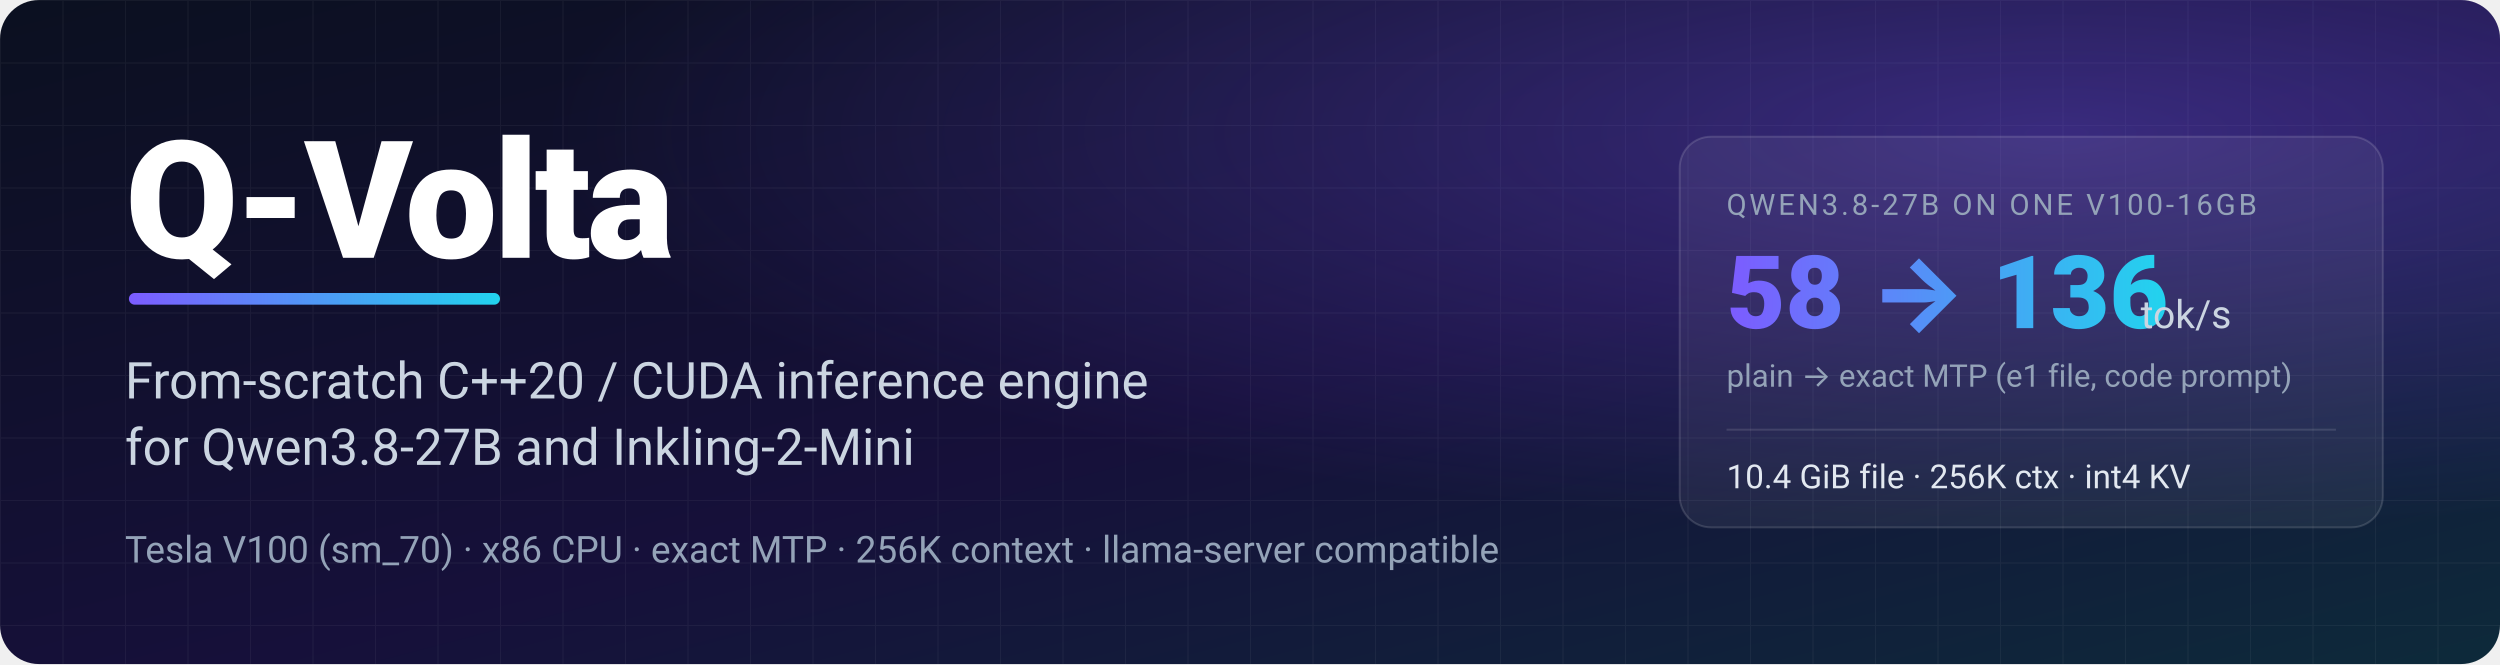
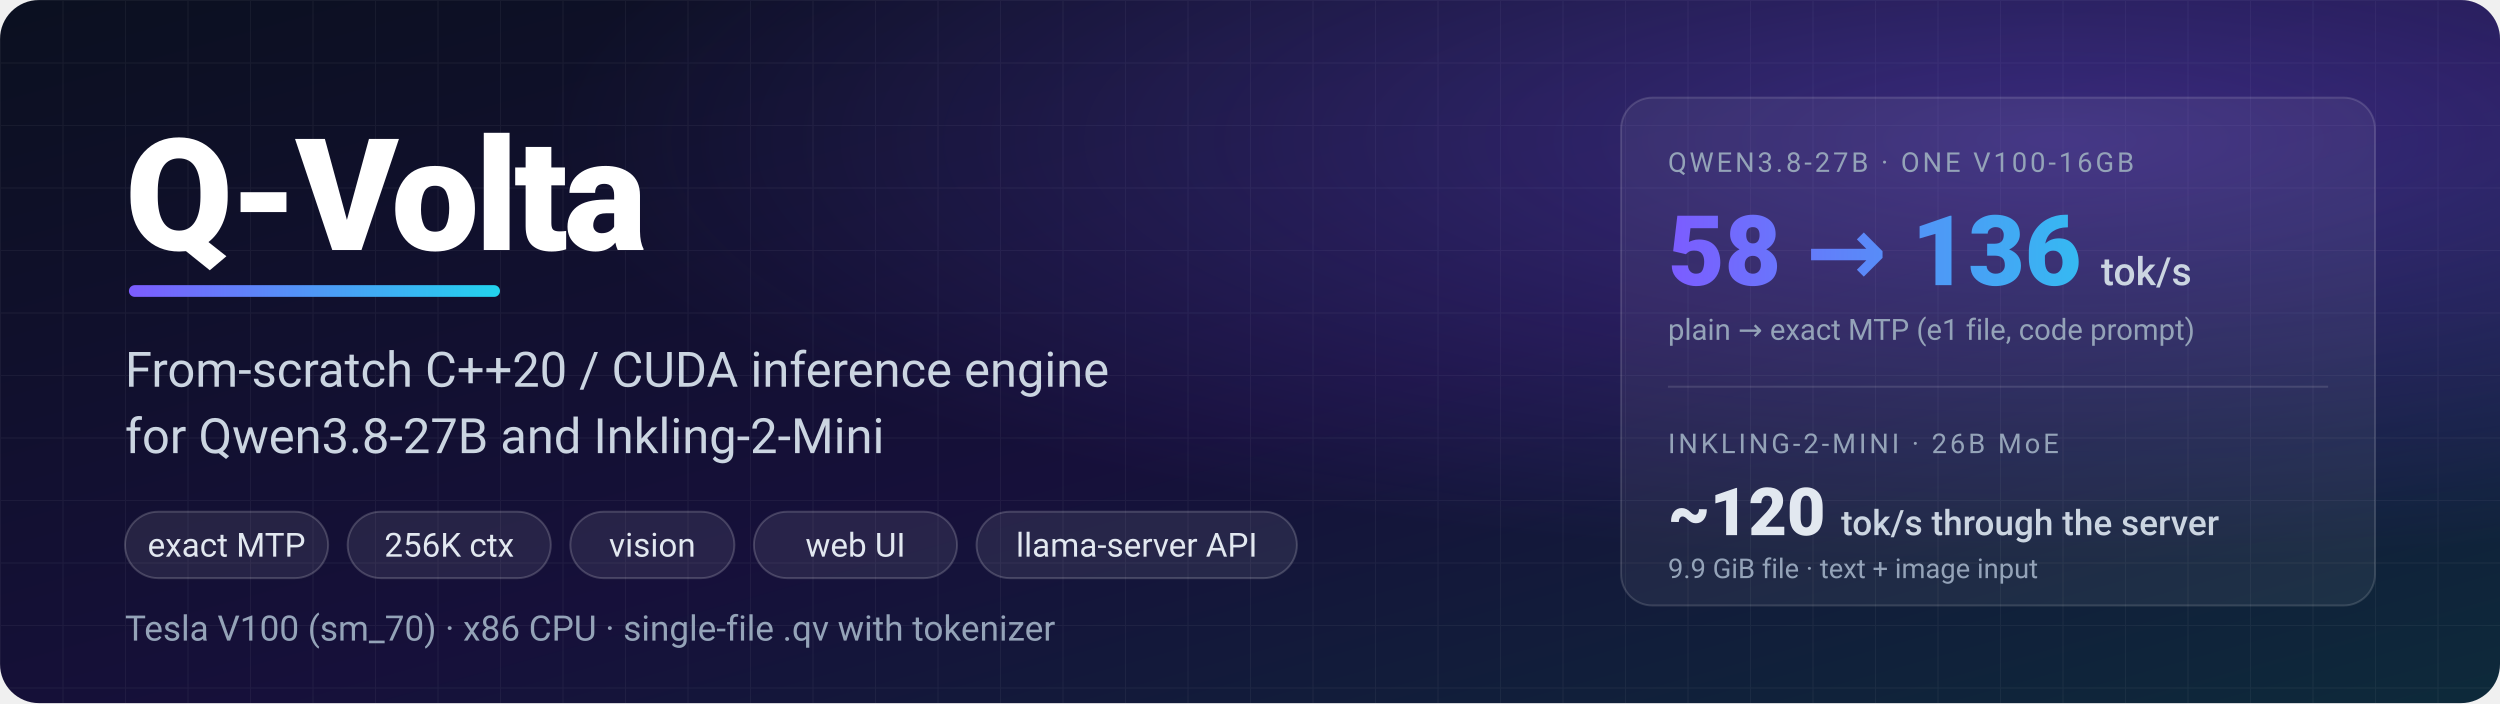
- <svg xmlns="http://www.w3.org/2000/svg" width="1280" height="340" viewBox="0 0 1280 340" role="img" aria-label="Q-Volta: fast LLM inference on one Tesla V100 and on CPUs">
+ <svg xmlns="http://www.w3.org/2000/svg" width="1280" height="360" viewBox="0 0 1280 360" role="img" aria-label="Q-Volta: fast LLM inference on one Tesla V100 and on CPUs">
  <defs>
    <linearGradient id="bg" x1="0" y1="0" x2="1" y2="1">
      <stop offset="0" stop-color="#0b1020" />
      <stop offset="0.55" stop-color="#16103a" />
      <stop offset="1" stop-color="#0d2a3a" />
    </linearGradient>
    <linearGradient id="ac" x1="0" y1="0" x2="1" y2="0">
      <stop offset="0" stop-color="#7c5cff" />
      <stop offset="1" stop-color="#22d3ee" />
    </linearGradient>
    <radialGradient id="glow" cx="0.82" cy="0.2" r="0.6">
      <stop offset="0" stop-color="#7c5cff" stop-opacity="0.35" />
      <stop offset="1" stop-color="#7c5cff" stop-opacity="0" />
    </radialGradient>
    <pattern id="grid" width="32" height="32" patternUnits="userSpaceOnUse">
      <path d="M32 0H0V32" fill="none" stroke="#ffffff" stroke-opacity="0.05" />
    </pattern>
  </defs>
-   <rect width="1280" height="340" rx="20" fill="url(#bg)" />
-   <rect width="1280" height="340" rx="20" fill="url(#grid)" />
-   <rect width="1280" height="340" rx="20" fill="url(#glow)" />
-   <g font-family="system-ui,-apple-system,Segoe UI,Roboto,sans-serif">
-     <text x="64" y="132" font-size="84" font-weight="800" fill="#fff" letter-spacing="-2">Q-Volta</text>
-     <rect x="66" y="150" width="190" height="6" rx="3" fill="url(#ac)" />
-     <text x="64" y="204" font-size="26" fill="#cbd5e1">From-scratch C++20 / CUDA inference engine</text>
-     <text x="64" y="238" font-size="26" fill="#cbd5e1">for Qwen3.8-27B and Inkling-2-Mini</text>
-     <text x="64" y="288" font-size="19" fill="#94a3b8">Tesla V100 (sm_70)  ·  x86 CPU  ·  exact MTP  ·  256K context  ·  llama-server compatible</text>
-     <g transform="translate(860,70)">
-       <rect width="360" height="200" rx="16" fill="#ffffff" fill-opacity="0.06" stroke="#ffffff" stroke-opacity="0.14" />
-       <text x="24" y="40" font-size="15" fill="#94a3b8" letter-spacing="1.5">QWEN3.8-27B ON ONE V100-16GB</text>
-       <text x="24" y="98" font-size="52" font-weight="800" fill="url(#ac)">58 → 136</text>
-       <text x="236" y="98" font-size="20" fill="#cbd5e1">tok/s</text>
-       <text x="24" y="128" font-size="16" fill="#94a3b8">plain → exact MTP (e1 file, code prompt)</text>
-       <line x1="24" x2="336" y1="150" y2="150" stroke="#ffffff" stroke-opacity="0.12" />
-       <text x="24" y="180" font-size="17" fill="#e2e8f0">10.4 GiB file   ·   256K ctx   ·   int4 KV</text>
+   <rect width="1280" height="360" rx="20" fill="url(#bg)" />
+   <rect width="1280" height="360" rx="20" fill="url(#grid)" />
+   <rect width="1280" height="360" rx="20" fill="url(#glow)" />
+   <g font-family="system-ui,-apple-system,'Segoe UI',Roboto,'DejaVu Sans',Arial,sans-serif">
+     <text x="64" y="128" font-size="80" font-weight="800" fill="#ffffff" letter-spacing="-2">Q-Volta</text>
+     <rect x="66" y="146" width="190" height="6" rx="3" fill="url(#ac)" />
+     <text x="64" y="198" font-size="25" fill="#cbd5e1">From-scratch C++20 / CUDA inference engine</text>
+     <text x="64" y="232" font-size="25" fill="#cbd5e1">for Qwen3.8-27B and Inkling-2-Mini</text>
+     <g font-size="17" fill="#e2e8f0">
+       <g transform="translate(64,262)">
+         <rect width="104" height="34" rx="17" fill="#ffffff" fill-opacity="0.08" stroke="#ffffff" stroke-opacity="0.18" />
+         <text x="52" y="23" text-anchor="middle">exact MTP</text>
+       </g>
+       <g transform="translate(178,262)">
+         <rect width="104" height="34" rx="17" fill="#ffffff" fill-opacity="0.08" stroke="#ffffff" stroke-opacity="0.18" />
+         <text x="52" y="23" text-anchor="middle">256K ctx</text>
+       </g>
+       <g transform="translate(292,262)">
+         <rect width="84" height="34" rx="17" fill="#ffffff" fill-opacity="0.08" stroke="#ffffff" stroke-opacity="0.18" />
+         <text x="42" y="23" text-anchor="middle">vision</text>
+       </g>
+       <g transform="translate(386,262)">
+         <rect width="104" height="34" rx="17" fill="#ffffff" fill-opacity="0.08" stroke="#ffffff" stroke-opacity="0.18" />
+         <text x="52" y="23" text-anchor="middle">web UI</text>
+       </g>
+       <g transform="translate(500,262)">
+         <rect width="164" height="34" rx="17" fill="#ffffff" fill-opacity="0.08" stroke="#ffffff" stroke-opacity="0.18" />
+         <text x="82" y="23" text-anchor="middle">llama-server API</text>
+       </g>
+     </g>
+     <text x="64" y="328" font-size="18" fill="#94a3b8">Tesla V100 (sm_70)  ·  x86 CPU  ·  single-file .qv with tokenizer</text>
+     <g transform="translate(830,50)">
+       <rect width="386" height="260" rx="16" fill="#ffffff" fill-opacity="0.06" stroke="#ffffff" stroke-opacity="0.14" />
+       <text x="24" y="38" font-size="14" fill="#94a3b8" letter-spacing="1.5">QWEN3.8-27B  ·  ONE V100-16GB</text>
+       <text x="24" y="96" font-size="50" font-weight="800" fill="url(#ac)">58 → 136<tspan font-size="20" font-weight="500" fill="#cbd5e1" dx="10">tok/s</tspan>
+       </text>
+       <text x="24" y="124" font-size="15" fill="#94a3b8">plain → exact MTP (e1 file, code prompt)</text>
+       <line x1="24" x2="362" y1="148" y2="148" stroke="#ffffff" stroke-opacity="0.12" />
+       <text x="24" y="182" font-size="14" fill="#94a3b8" letter-spacing="1.5">INKLING-2-MINI  ·  26B MoE</text>
+       <text x="24" y="224" font-size="34" font-weight="800" fill="#e2e8f0">~120<tspan font-size="18" font-weight="500" fill="#cbd5e1" dx="8">tok/s through the server</tspan>
+       </text>
+       <text x="24" y="246" font-size="14" fill="#94a3b8">9.9 GiB file · text + image input</text>
    </g>
  </g>
</svg>
